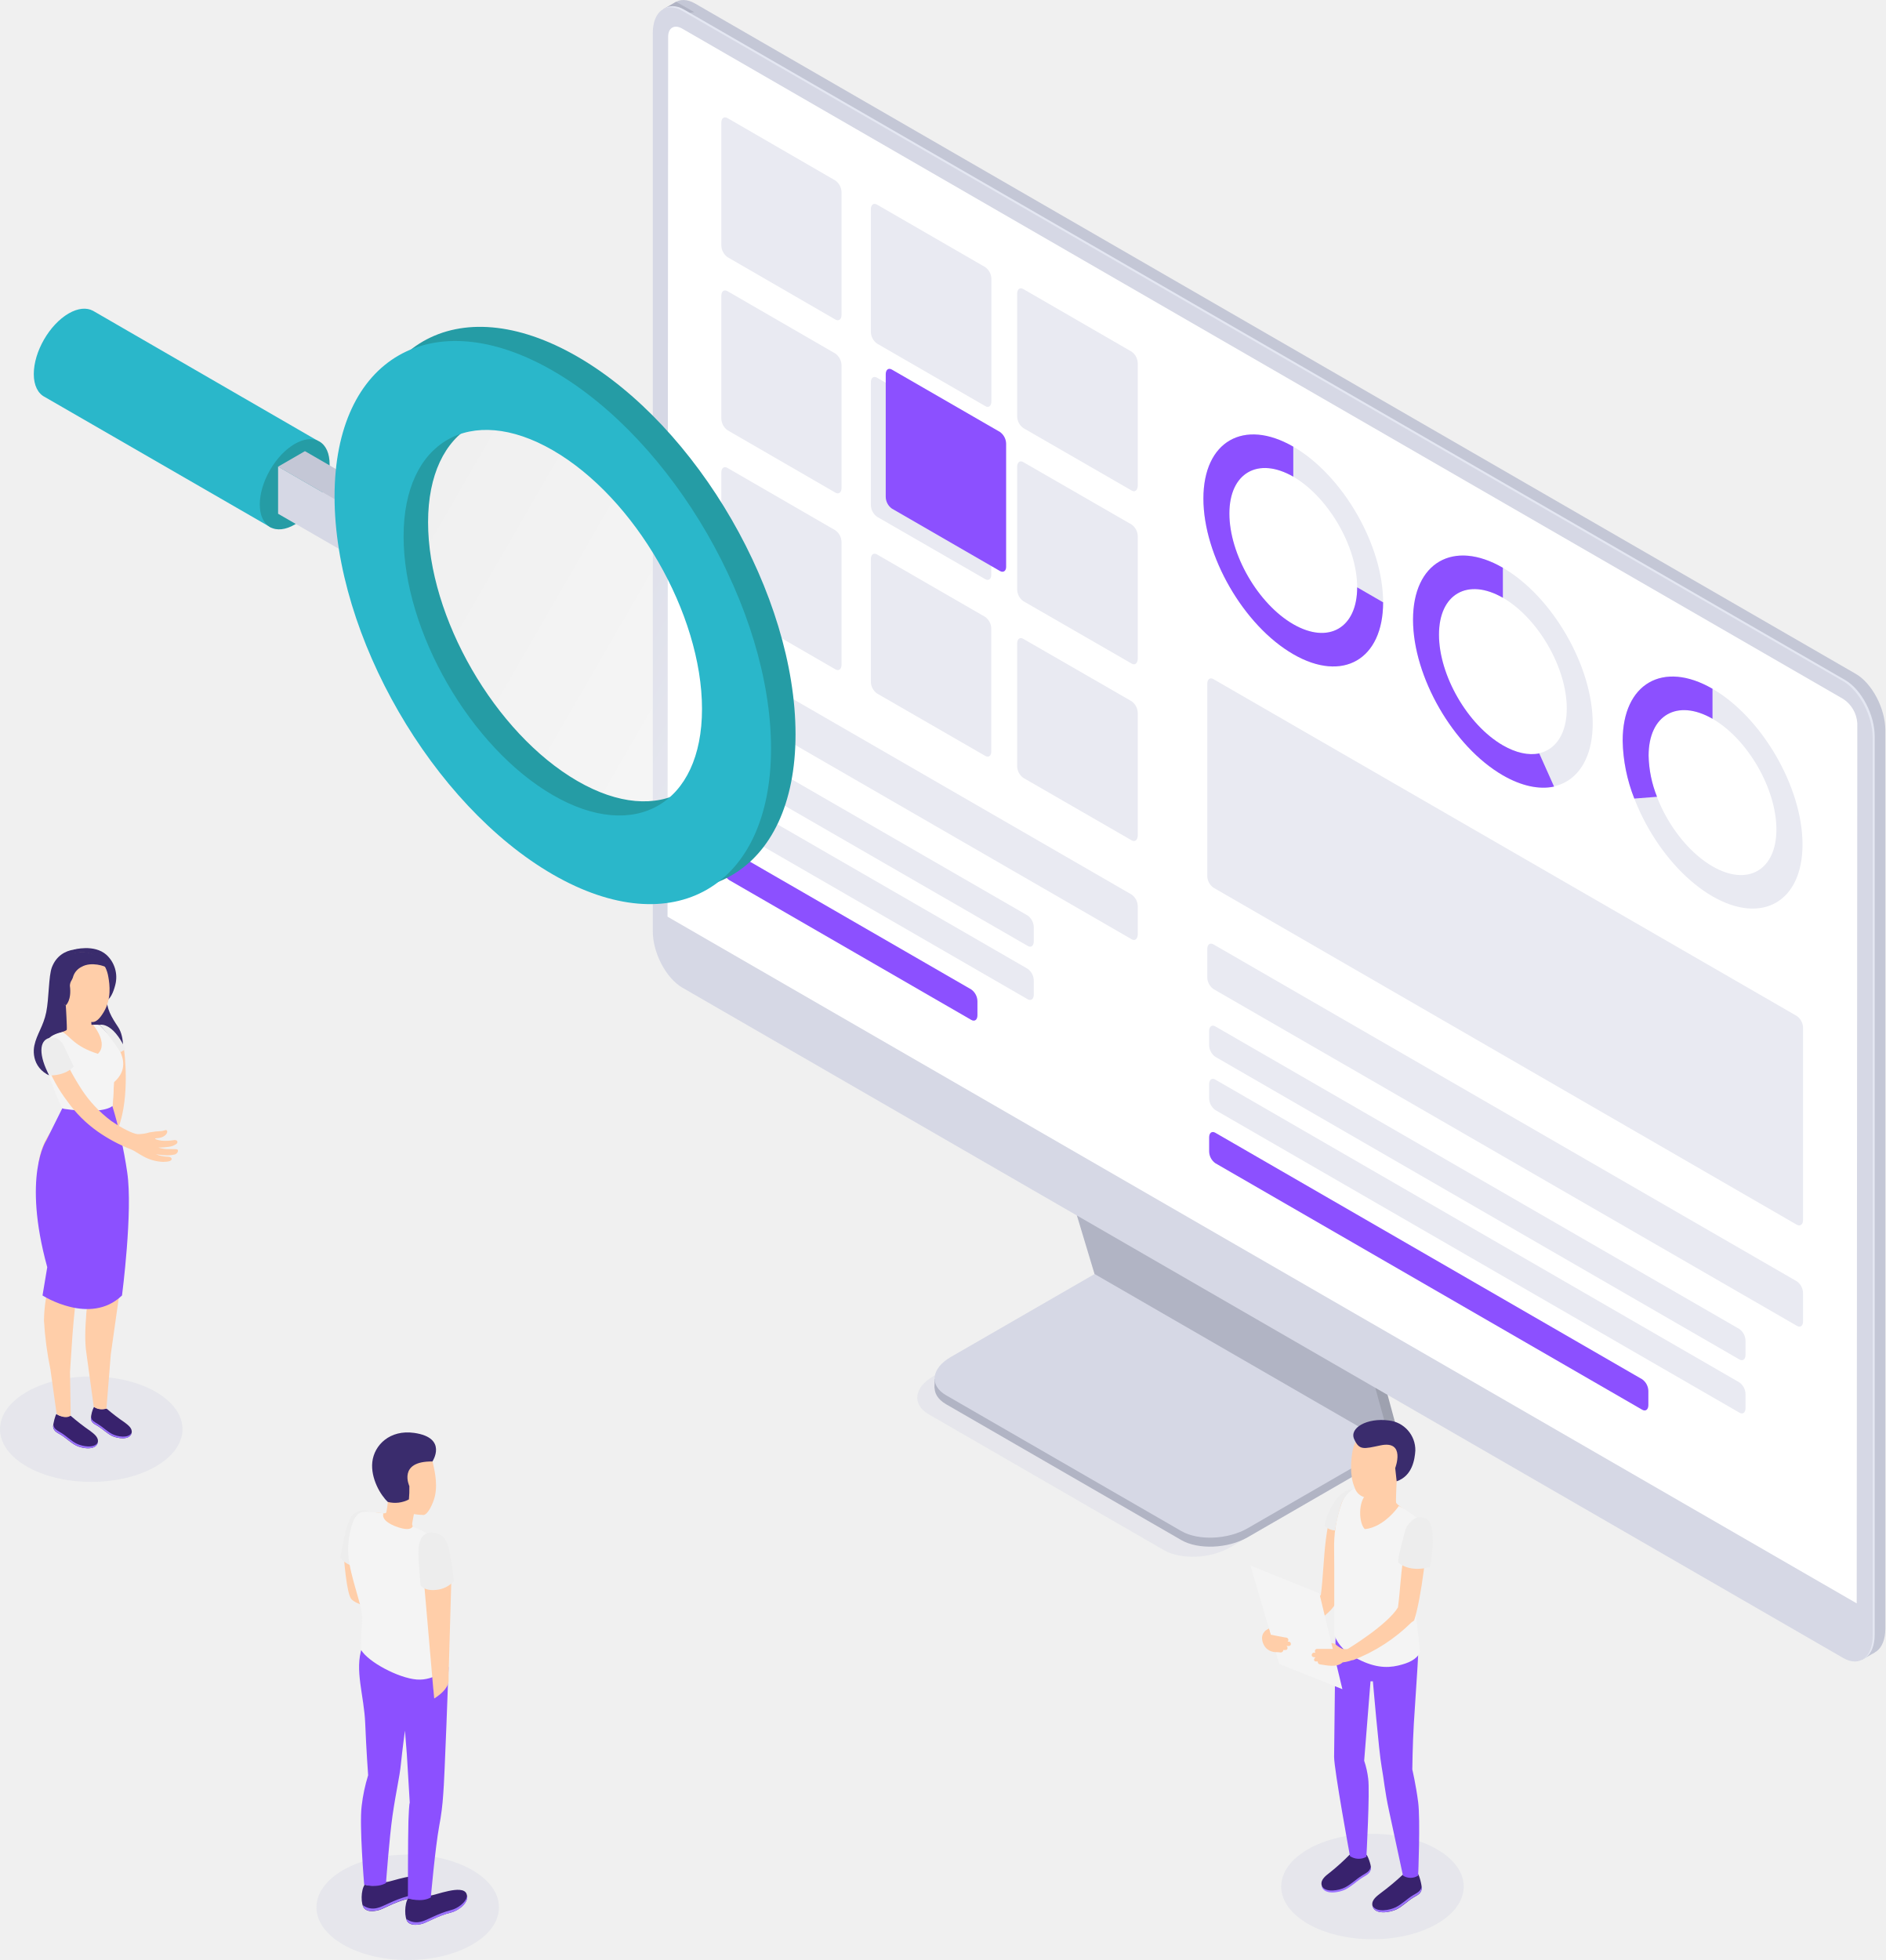
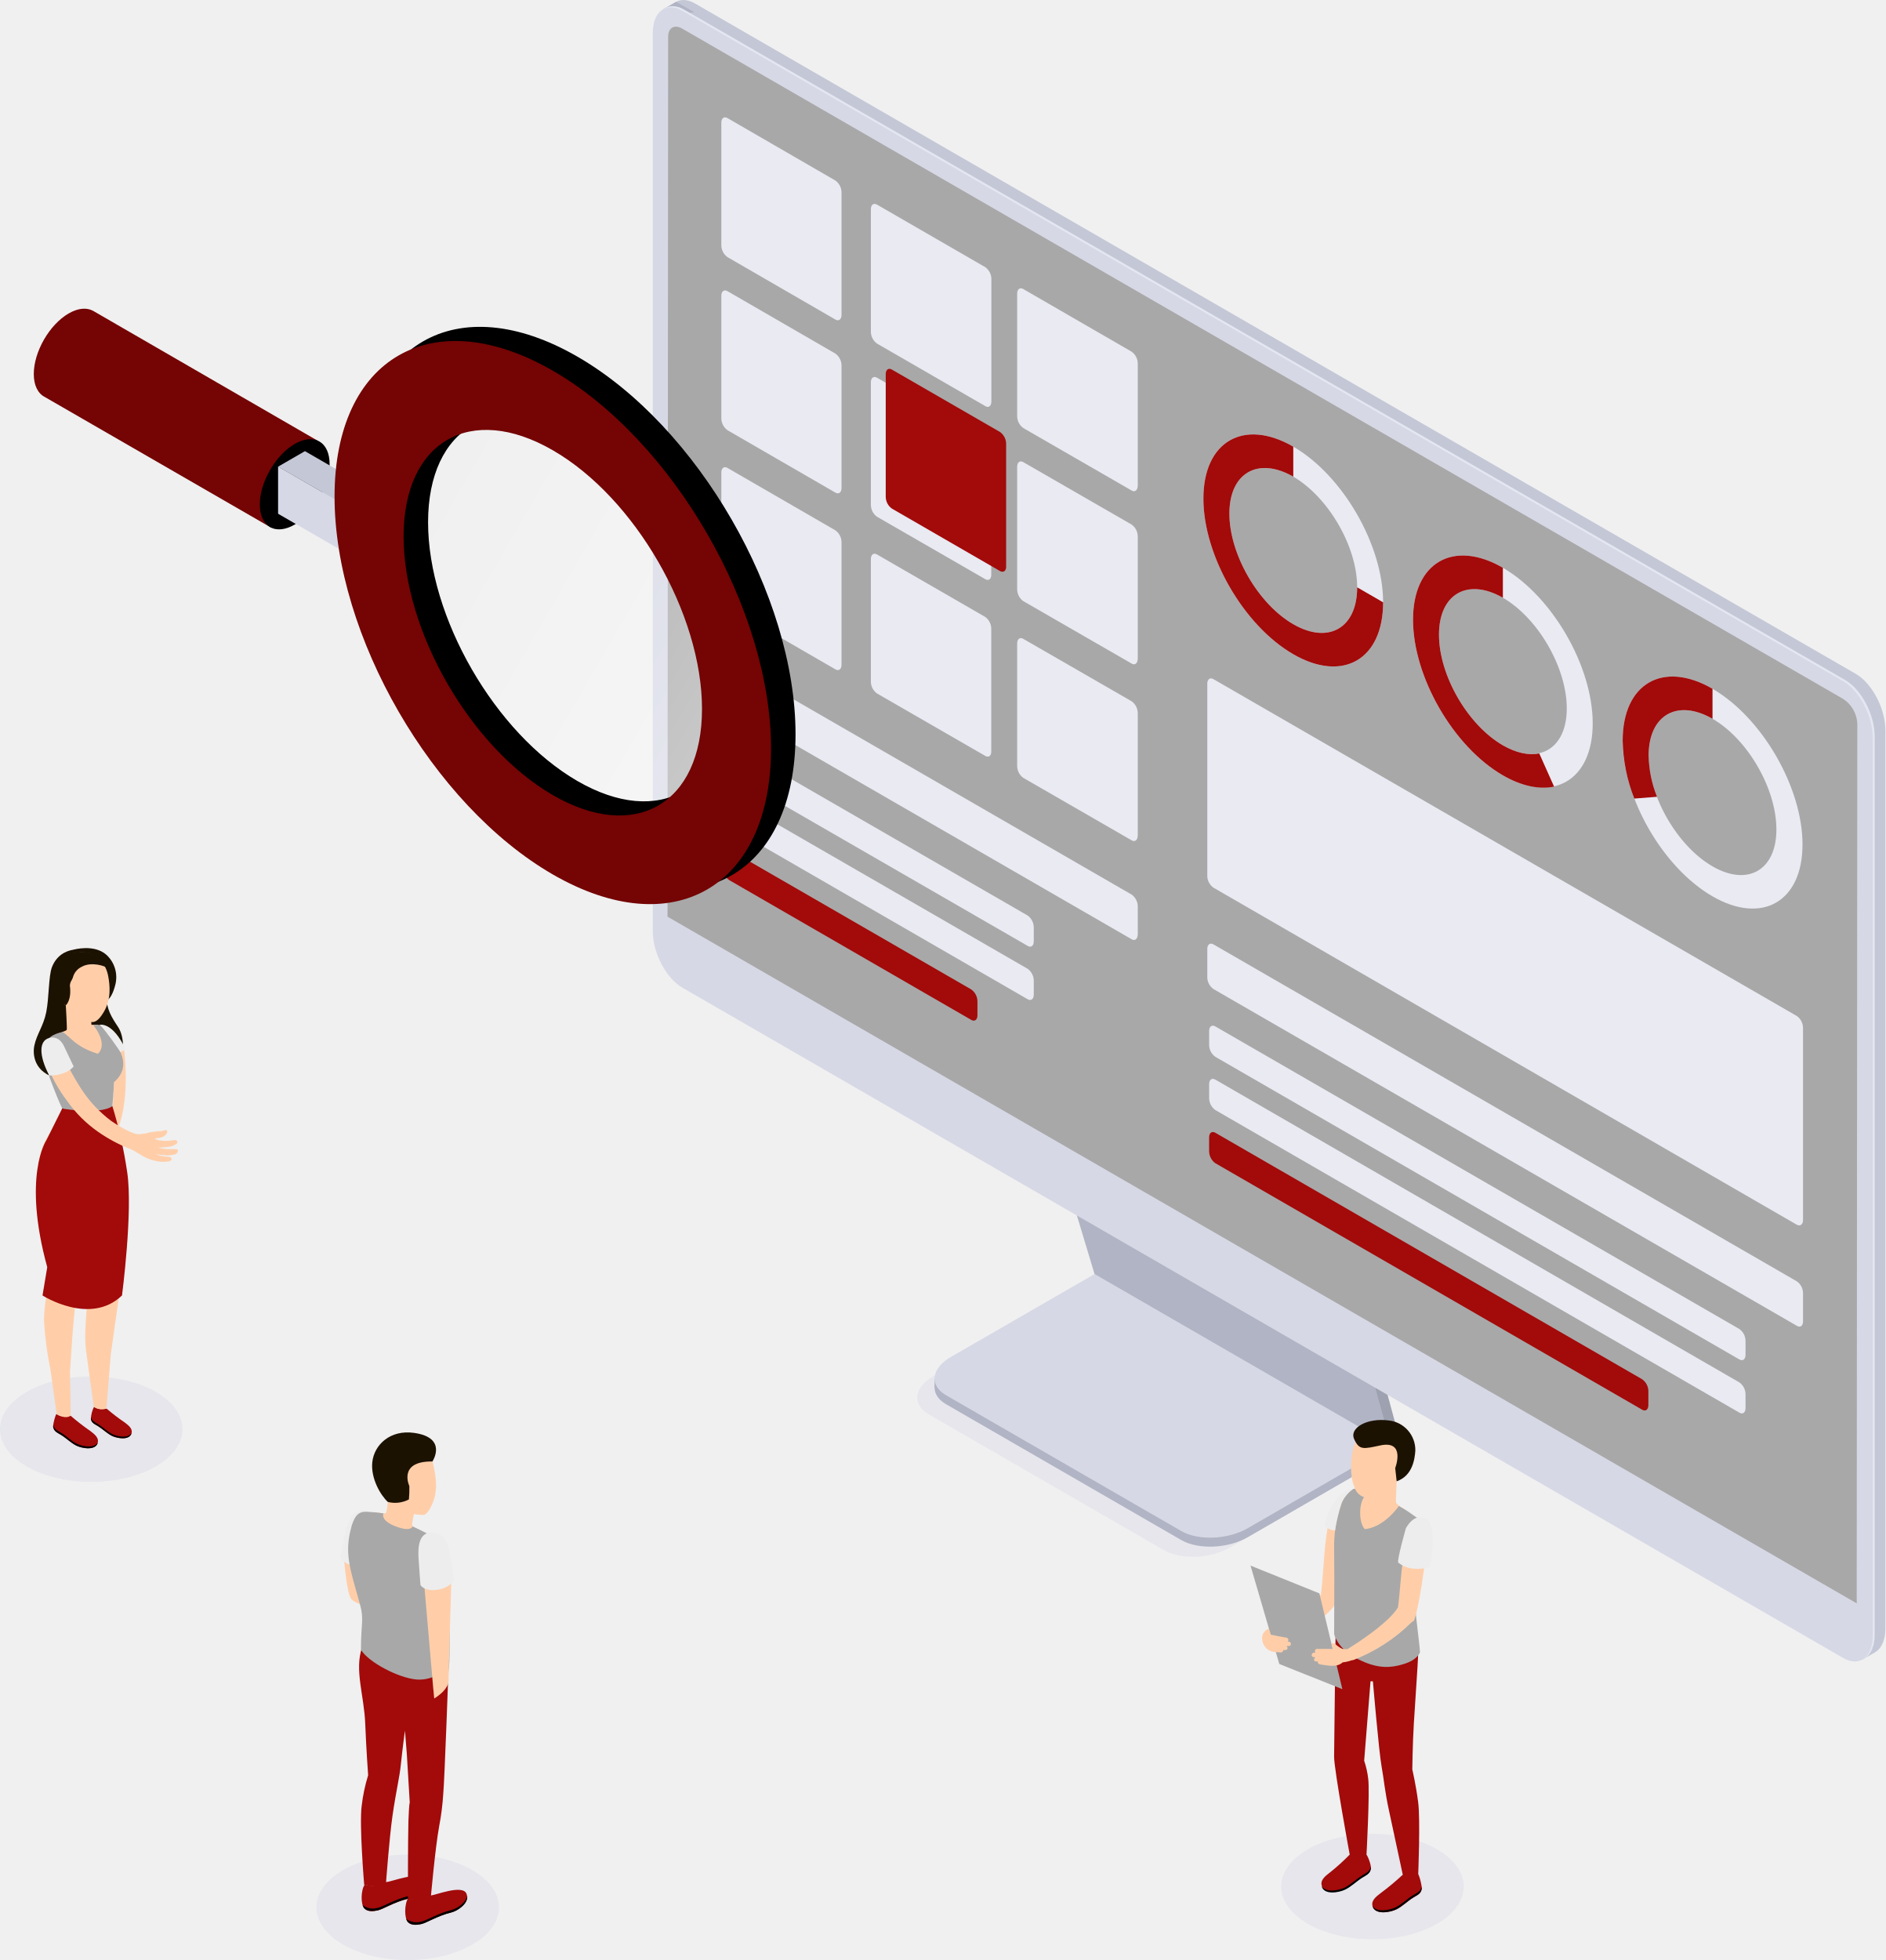
<svg xmlns="http://www.w3.org/2000/svg" viewBox="0 0 466.5 484.89">
  <defs>
-     <style>.cls-1,.cls-3{fill:#d6d8e5;}.cls-1{opacity:0.4;}.cls-2{fill:#b1b4c4;}.cls-4{fill:#9ea1af;}.cls-5{fill:#c4c7d6;}.cls-6{fill:#e4e7f2;}.cls-7{fill:#fff;}.cls-8{fill:#e9eaf2;}.cls-9{fill:#8c50ff;}.cls-10{fill:#38226d;}.cls-11{fill:#9c73ff;}.cls-12{fill:#ffcea9;}.cls-13{fill:#f4f4f4;}.cls-14{fill:#3a2c6d;}.cls-15{fill:#ededed;}.cls-16{fill:#2ab7ca;}.cls-17{fill:#259ca5;}.cls-18{fill:url(#Безымянный_градиент_30);}</style>
+     <style>.cls-1,.cls-3{fill:#d6d8e5;}.cls-1{opacity:0.4;}.cls-2{fill:#b1b4c4;}.cls-4{fill:#9ea1af;}.cls-5{fill:#c4c7d6;}.cls-6{fill:#e4e7f2;}.cls-7{fill:#a8a8a8;}.cls-8{fill:#e9eaf2;}.cls-9{fill:#a30a0a;}.cls-10{fill:#a30a0a;}.cls-11{fill #a30a0a;}.cls-12{fill:#ffcea9;}.cls-13{fill:#a8a8a8;}.cls-14{fill:#1c1202;}.cls-15{fill:#ededed;}.cls-16{fill:#750404;}.cls-17{fill:##750404;}.cls-18{fill:url(#Безымянный_градиент_30);}</style>
    <linearGradient id="Безымянный_градиент_30" x1="186.47" y1="182.71" x2="87.09" y2="125.33" gradientTransform="translate(95.34 -47.76) rotate(30)" gradientUnits="userSpaceOnUse">
      <stop offset="0" stop-color="#fff" stop-opacity="0.4" />
      <stop offset="0.89" stop-color="#fff" stop-opacity="0" />
    </linearGradient>
  </defs>
  <g id="Слой_2" data-name="Слой 2">
    <g id="Слой_1-2" data-name="Слой 1">
      <g id="monitor">
        <path class="cls-1" d="M288,383.5l-58.21-33.61c-4.2-2.42-3.67-6.66,1.18-9.45l37.71-21.78L342.12,361l-37.71,21.78C299.57,385.62,292.24,385.92,288,383.5Z" />
        <path class="cls-2" d="M292.29,381l-58.21-33.61c-4.2-2.42-3.67-6.66,1.18-9.45L273,316.16l73.4,42.38-37.71,21.78C303.82,383.12,296.49,383.42,292.29,381Z" />
        <polygon class="cls-2" points="346.38 358.55 346.38 356.32 342.99 358.28 346.38 358.55" />
        <polygon class="cls-2" points="231.25 343.38 231.25 341.13 234.73 342.57 231.25 343.38" />
        <path class="cls-3" d="M292.29,378.77l-58.21-33.6c-4.2-2.43-3.67-6.66,1.18-9.46L273,313.94l73.4,42.38-37.71,21.77C303.82,380.89,296.49,381.2,292.29,378.77Z" />
        <polygon class="cls-4" points="273.17 314.04 264.08 283.9 338.29 326.46 346.38 356.32 273.17 314.04" />
        <path class="cls-4" d="M344.22,357.56l2.15-1.24-3.19-2.55Z" />
        <polygon class="cls-2" points="270.82 315.17 261.74 285.03 335.95 327.6 344.22 357.56 270.82 315.17" />
        <path class="cls-5" d="M459.2,408.36,172,242.52c-4-2.32-7.3-8.57-7.3-13.94V6.39c0-5.37,3.27-7.84,7.3-5.51L459.2,166.72c4,2.32,7.3,8.56,7.3,13.93v222.2C466.5,408.22,463.23,410.69,459.2,408.36Z" />
        <polygon class="cls-5" points="460.68 410.65 463.86 408.82 462.49 399.38 460.68 410.65" />
        <path class="cls-2" d="M164.15,2.24l3.13-1.8L171.78,3s-4.79.73-4.91.71S164.15,2.24,164.15,2.24Z" />
        <path class="cls-6" d="M456.57,409.88,169.32,244c-4-2.32-7.29-8.56-7.29-13.94V7.91c0-5.37,3.27-7.84,7.29-5.51L456.57,168.24c4,2.32,7.29,8.56,7.29,13.94V404.37C463.86,409.74,460.6,412.21,456.57,409.88Z" />
        <path class="cls-3" d="M456.06,410.17,168.82,244.33c-4-2.33-7.3-8.57-7.3-13.94V8.2c0-5.37,3.27-7.84,7.3-5.51L456.06,168.53c4,2.32,7.3,8.56,7.3,13.93v222.2C463.36,410,460.09,412.5,456.06,410.17Z" />
        <path class="cls-7" d="M459.41,396.66,165.17,226.78l.15-217.69c0-2.23,1.57-3.13,3.5-2L456.06,172.91a7.75,7.75,0,0,1,3.5,6.06Z" />
        <path class="cls-8" d="M206.7,79.05,180,63.61a3.66,3.66,0,0,1-1.52-2.91V30.36c0-1.12.68-1.63,1.52-1.15L206.7,44.66a3.62,3.62,0,0,1,1.52,2.9V77.9C208.22,79,207.54,79.54,206.7,79.05Z" />
        <path class="cls-8" d="M243.78,100.46,217,85a3.66,3.66,0,0,1-1.52-2.91V51.77c0-1.12.68-1.63,1.52-1.15l26.75,15.45A3.62,3.62,0,0,1,245.3,69V99.31C245.3,100.43,244.62,101,243.78,100.46Z" />
        <path class="cls-8" d="M280,121.35,253.2,105.9a3.62,3.62,0,0,1-1.52-2.9V72.66c0-1.12.68-1.64,1.52-1.15L280,87a3.62,3.62,0,0,1,1.52,2.9V120.2C281.47,121.32,280.79,121.83,280,121.35Z" />
        <path class="cls-8" d="M206.7,121.87,180,106.43a3.66,3.66,0,0,1-1.52-2.91V73.18c0-1.12.68-1.63,1.52-1.15L206.7,87.47a3.66,3.66,0,0,1,1.52,2.91v30.34C208.22,121.84,207.54,122.36,206.7,121.87Z" />
        <path class="cls-8" d="M243.78,143.28,217,127.84a3.66,3.66,0,0,1-1.52-2.91V94.59c0-1.12.68-1.63,1.52-1.15l26.75,15.44a3.66,3.66,0,0,1,1.52,2.91v30.34C245.3,143.25,244.62,143.77,243.78,143.28Z" />
        <path class="cls-9" d="M247.43,141.27l-26.75-15.45a3.62,3.62,0,0,1-1.52-2.9V92.58c0-1.12.68-1.64,1.52-1.15l26.75,15.44a3.66,3.66,0,0,1,1.52,2.91v30.34C249,141.24,248.27,141.75,247.43,141.27Z" />
        <path class="cls-8" d="M280,164.16,253.2,148.72a3.62,3.62,0,0,1-1.52-2.9V115.47c0-1.11.68-1.63,1.52-1.14L280,129.77a3.62,3.62,0,0,1,1.52,2.9V163C281.47,164.13,280.79,164.65,280,164.16Z" />
        <path class="cls-8" d="M206.7,165.59,180,150.15a3.62,3.62,0,0,1-1.52-2.9V116.9c0-1.11.68-1.63,1.52-1.14L206.7,131.2a3.62,3.62,0,0,1,1.52,2.9v30.35C208.22,165.56,207.54,166.08,206.7,165.59Z" />
        <path class="cls-8" d="M280,232.36,180,174.63a3.66,3.66,0,0,1-1.52-2.91v-7c0-1.12.68-1.64,1.52-1.15l100,57.74a3.62,3.62,0,0,1,1.52,2.9v7C281.47,232.33,280.79,232.85,280,232.36Z" />
        <path class="cls-8" d="M254.27,234,180.4,191.39a3.62,3.62,0,0,1-1.52-2.9V185c0-1.12.68-1.64,1.52-1.15l73.87,42.64a3.66,3.66,0,0,1,1.52,2.91v3.47C255.79,234,255.11,234.52,254.27,234Z" />
        <path class="cls-8" d="M254.27,247.2,180.4,204.55a3.62,3.62,0,0,1-1.52-2.9v-3.47c0-1.12.68-1.63,1.52-1.15l73.87,42.64a3.66,3.66,0,0,1,1.52,2.91v3.47C255.79,247.17,255.11,247.68,254.27,247.2Z" />
        <path class="cls-9" d="M240.33,252.32,180.4,217.71a3.62,3.62,0,0,1-1.52-2.9v-3.47c0-1.12.68-1.63,1.52-1.15l59.93,34.6a3.66,3.66,0,0,1,1.52,2.91v3.47C241.85,252.29,241.17,252.8,240.33,252.32Z" />
        <path class="cls-8" d="M444.61,328,300.24,244.68a3.62,3.62,0,0,1-1.52-2.9v-7c0-1.12.68-1.63,1.52-1.15L444.61,317a3.62,3.62,0,0,1,1.52,2.9v7C446.13,328,445.45,328.52,444.61,328Z" />
        <path class="cls-8" d="M430.38,336.32,300.7,261.44a3.62,3.62,0,0,1-1.52-2.9v-3.47c0-1.12.68-1.63,1.52-1.15l129.68,74.87a3.66,3.66,0,0,1,1.52,2.91v3.47C431.9,336.29,431.22,336.8,430.38,336.32Z" />
        <path class="cls-8" d="M430.38,349.48,300.7,274.61a3.66,3.66,0,0,1-1.52-2.91v-3.47c0-1.12.68-1.63,1.52-1.15L430.38,342a3.62,3.62,0,0,1,1.52,2.9v3.47C431.9,349.45,431.22,350,430.38,349.48Z" />
        <path class="cls-9" d="M406.34,348.76l-105.64-61a3.66,3.66,0,0,1-1.52-2.91v-3.47c0-1.12.68-1.63,1.52-1.15l105.64,61a3.65,3.65,0,0,1,1.52,2.9v3.47C407.86,348.73,407.17,349.24,406.34,348.76Z" />
        <path class="cls-8" d="M243.78,187,217,171.56a3.62,3.62,0,0,1-1.52-2.9V138.31c0-1.11.68-1.63,1.52-1.14l26.75,15.44a3.62,3.62,0,0,1,1.52,2.9v30.35C245.3,187,244.62,187.49,243.78,187Z" />
        <path class="cls-8" d="M280,207.89,253.2,192.44a3.62,3.62,0,0,1-1.52-2.9V159.2c0-1.12.68-1.64,1.52-1.15L280,173.49a3.66,3.66,0,0,1,1.52,2.91v30.34C281.47,207.86,280.79,208.37,280,207.89Z" />
        <path class="cls-8" d="M444.61,303,300.24,219.6a3.62,3.62,0,0,1-1.52-2.9V169.16c0-1.12.68-1.64,1.52-1.15l144.37,83.35a3.66,3.66,0,0,1,1.52,2.91v47.54C446.13,302.93,445.45,303.44,444.61,303Z" />
        <path class="cls-8" d="M320,161.85c-12.26-7.08-22.24-24.35-22.24-38.51s10-19.91,22.24-12.84,22.23,24.36,22.23,38.51S332.25,168.93,320,161.85Zm0-43.93c-8.72-5-15.81-.93-15.81,9.13s7.09,22.35,15.81,27.38,15.81.94,15.81-9.13S328.7,123,320,117.92Z" />
        <path class="cls-9" d="M320,161.85c-12.26-7.08-22.24-24.35-22.24-38.51s10-19.91,22.24-12.84v7.42c-8.72-5-15.81-.93-15.81,9.13s7.09,22.35,15.81,27.38,15.81.94,15.81-9.13l6.42,3.71C342.22,163.17,332.25,168.93,320,161.85Z" />
        <path class="cls-8" d="M371.86,191.81c-12.26-7.08-22.23-24.36-22.23-38.51s10-19.92,22.23-12.84,22.23,24.35,22.23,38.51S384.12,198.89,371.86,191.81Zm0-43.93c-8.72-5-15.81-.94-15.81,9.13s7.09,22.34,15.81,27.38,15.81.94,15.81-9.13S380.58,152.91,371.86,147.88Z" />
        <path class="cls-9" d="M371.86,191.81c-12.26-7.08-22.23-24.36-22.23-38.51s10-19.92,22.23-12.84v7.42c-8.72-5-15.81-.94-15.81,9.13s7.09,22.34,15.81,27.38c3.24,1.87,6.35,2.54,9,2l3.67,8.21C380.8,195.39,376.42,194.44,371.86,191.81Z" />
        <path class="cls-8" d="M423.73,221.75c-12.26-7.08-22.23-24.36-22.23-38.51s10-19.92,22.23-12.84S446,194.75,446,208.91,436,228.83,423.73,221.75Zm0-43.93c-8.71-5-15.81-.94-15.81,9.13s7.1,22.34,15.81,27.38,15.81.94,15.81-9.13S432.45,182.85,423.73,177.82Z" />
        <path class="cls-9" d="M404.38,197.56a41,41,0,0,1-2.88-14.32c0-14.16,10-19.92,22.23-12.84v7.42c-8.71-5-15.81-.94-15.81,9.13A29,29,0,0,0,410,197.12Z" />
      </g>
      <ellipse class="cls-1" cx="339.59" cy="466.72" rx="22.58" ry="13.04" />
      <ellipse class="cls-1" cx="100.88" cy="471.86" rx="22.58" ry="13.04" />
      <ellipse class="cls-1" cx="22.58" cy="353.57" rx="22.58" ry="13.04" />
      <g id="Men_14">
        <path class="cls-10" d="M350.82,463.6c-1.47,1.19-3.64.1-3.75.21a63.19,63.19,0,0,1-5.42,4.51c-.91.72-2.34,1.69-2.08,3.07.46,2.48,4.42,1.72,5.92,1s2.71-2,4.13-2.89c1-.63,2-.95,2.16-2.23C351.87,466.46,351.08,463.57,350.82,463.6Z" />
        <path class="cls-11" d="M351.76,466.72c-.2,1.22-1.18,1.56-2.18,2.18-1.44.89-2.7,2.18-4.2,2.93s-4.82,1.4-5.79-.37c.53,2.39,4.42,1.64,5.9.89s2.71-2,4.13-2.89c1-.63,2-.95,2.16-2.23A3.23,3.23,0,0,0,351.76,466.72Z" />
        <path class="cls-10" d="M338.07,458.86c-1.47,1.2-4-.11-4.15,0a54.07,54.07,0,0,1-4.84,4.37c-.91.72-2.34,1.69-2.08,3.07.46,2.47,4.42,1.71,5.92,1s2.71-2,4.13-2.89c1-.63,2-1,2.16-2.23C339.3,461.37,338.33,458.83,338.07,458.86Z" />
        <path class="cls-11" d="M339.16,461.8C339,463,338,463.36,337,464c-1.44.89-2.71,2.18-4.2,2.94s-4.83,1.39-5.8-.38c.53,2.39,4.42,1.64,5.9.89s2.72-2,4.13-2.89c1-.63,2-1,2.16-2.22A1.91,1.91,0,0,0,339.16,461.8Z" />
        <path id="_Контур_" data-name="&lt;Контур&gt;" class="cls-9" d="M350.9,409.39c-.07,2.22-.76,11.86-1.07,17s-.38,11.36-.38,11.36.88,3.72,1.45,8.09,0,18.17,0,18.17a3.47,3.47,0,0,1-3.76,0s-2.35-11-3.44-16-1.27-7.85-1.84-10.93c-.68-3.73-2.16-21.14-2.16-21.14l-.59,0-1.57,19.65a21.66,21.66,0,0,1,1,4.46c.43,3.21-.45,19.31-.45,19.31a3.88,3.88,0,0,1-4.06-.17s-3.93-21.33-3.93-24.57c0-2.15.37-30.46.37-30.46Z" />
        <path id="_Контур_2" data-name="&lt;Контур&gt;" class="cls-12" d="M345.58,366.47s-.25,4.84-.14,5.27,2.22,1.85,2.84,2.35-3.35,4.42-5.28,5.31-8-1.45-8.14-4.45,1-5.52,2-5.65S345.58,366.47,345.58,366.47Z" />
        <path class="cls-12" d="M332.32,375.45c-.29-2.13,1.12-4.16-.24-5.86-4.78,4.68-4.18,17.08-5.26,25-3.55,3.71-10.68,7.36-12.69,8.27-.37.16-.68.34-.61.73a8.85,8.85,0,0,0,1.66,3.63c4.72-2,8.12-3.2,14-8.8a13,13,0,0,0,1.5-2C332.38,391.42,332.8,379.14,332.32,375.45Z" />
        <path id="_Контур_3" data-name="&lt;Контур&gt;" class="cls-13" d="M346.12,372.57s-3.51,5.24-8.42,5.73c-1.54-1.52-1.68-6.94.46-8.68,0,0-2-1.58-3.32-1.28a6.93,6.93,0,0,0-3,3.87,31.53,31.53,0,0,0-1.73,11.2c.08,5.14,0,20.84,0,20.84s.69,3.32,5.13,5.79,7.72,2.71,10.73,2c2.48-.58,4.53-1.46,5.39-3.26-.22-3.6-1.83-13-1.23-17.52s1.56-7.91,1.8-11.57-.48-3.59-2.31-4.89A28.56,28.56,0,0,0,346.12,372.57Z" />
        <path id="_Контур_4" data-name="&lt;Контур&gt;" class="cls-12" d="M334.62,359.25h0c.58-3.76,3.29-6.61,7.16-6.39a7.47,7.47,0,0,1,7.05,7.88,7.38,7.38,0,0,1-3.25,5.72,8,8,0,0,1-.6,1.65c-1.37,1.6-5.52,2.59-6.71,2.42a3.55,3.55,0,0,1-3.09-2.53C333.9,365.05,334.3,361.11,334.62,359.25Z" />
        <path class="cls-14" d="M345.58,366.46h0l-.36-3.27s2.68-6.94-3.65-5.61c-4.18.88-5.23,1.26-6.5-1.54s3.21-5.33,8.54-4.63a7.36,7.36,0,0,1,6.59,7.47C350.06,360.94,349.51,365.12,345.58,366.46Z" />
        <path class="cls-12" d="M353,377.54c-1.83-.52-.43-.09-1.83-.52-4.78,4.68-4.19,12.71-5.27,20.65-2.64,4.36-12.43,10.27-12.43,10.27-.12.85.17,1.1,1.23,2.8a42.07,42.07,0,0,0,14.56-9.39c.24-.22.58-.28.68-.58C351.61,395.71,353.48,381.23,353,377.54Z" />
        <polygon class="cls-13" points="309.42 387.32 316.54 411.66 332.15 417.89 326.46 394.19 309.42 387.32" />
        <path class="cls-12" d="M335.92,408.12c-.23-.83-.83-.63-1.51-.42a3.89,3.89,0,0,1-2.31.2,7,7,0,0,1-1.66-1.12,2,2,0,0,0-1-.29c0,.21.36,1.44.36,1.44s-3.42,0-3.77,0a.57.57,0,0,0-.54.94,1.6,1.6,0,0,1-.23,0c-.7-.16-1,.92-.3,1.08a5.58,5.58,0,0,0,.57.08c-.46.18-.57.94,0,1l.17,0a.49.49,0,0,0,.26,0l.1,0a.62.62,0,0,0,.52.72c1.67.22,4.13.89,5.64-.49a9.67,9.67,0,0,0,3-.82C336.17,410.05,336.2,409.11,335.92,408.12Z" />
        <path class="cls-12" d="M318.84,406.13l-.24,0a.58.58,0,0,0-.33-1c-.35,0-3.87-.73-3.87-.73l-.43-1.45c0-.08-.61.29-.63.3a2.38,2.38,0,0,0-1.06,1.76,3.74,3.74,0,0,0,1,2.72,3.5,3.5,0,0,0,2.39,1c.42,0,.83,0,1.2.08a.62.62,0,0,0,.66-.61l.11,0a.54.54,0,0,0,.25,0h.18c.6,0,.65-.74.24-1,.19,0,.38,0,.58,0C319.62,407.24,319.55,406.12,318.84,406.13Z" />
        <path class="cls-15" d="M330.33,378.62a3.79,3.79,0,0,1-2.56-1.14c.14-1.8,2.44-8.63,7.07-9.14a8.61,8.61,0,0,0-2.89,3.5A45.28,45.28,0,0,0,330.33,378.62Z" />
        <path class="cls-15" d="M353.83,387.65s-4.61,1.59-7.86-1.08c-.35-.61,1.88-8.45,1.88-8.45s1.94-4,5-2.42S353.83,387.65,353.83,387.65Z" />
      </g>
      <g id="Men_4">
        <path class="cls-12" d="M85.05,384.66s.64,9.57,1.89,10.95,5.5,2.32,5.5,2.32l3.28,5.39s-3-17.13-3.64-17.54S85.05,384.66,85.05,384.66Z" />
        <path id="_Контур_5" data-name="&lt;Контур&gt;" class="cls-15" d="M91.34,374a3.56,3.56,0,0,0-4.55,1.38c-1.21,2-2.46,8.84-2.57,10,0,0,1.69,2.34,4.22,2Z" />
        <path class="cls-10" d="M101,469.61a7.05,7.05,0,0,0,5.3-.64c1.27,0,8.2-2.93,9.14-.44.83,2.18-2.17,4.2-3.77,4.59-3.5.85-6.09,2.59-7.5,2.89-1,.22-2.4.36-3.23-.46C100,474.56,100.06,470.91,101,469.61Z" />
        <path class="cls-11" d="M104.21,475.4c1.41-.29,4-2,7.5-2.89,1.34-.32,3.65-1.79,3.89-3.54.31,2-2.4,3.79-3.89,4.15-3.5.85-6.09,2.59-7.5,2.89-1,.22-2.4.36-3.23-.46a1.92,1.92,0,0,1-.46-.84A4.19,4.19,0,0,0,104.21,475.4Z" />
        <path class="cls-10" d="M90.25,466.24a7,7,0,0,0,5.3-.64c1.28,0,8.2-2.92,9.15-.43.82,2.18-2.18,4.2-3.78,4.59-3.5.84-6.09,2.59-7.49,2.88-1.05.22-2.41.37-3.24-.45C89.19,471.2,89.28,467.55,90.25,466.24Z" />
        <path class="cls-11" d="M93.43,472c1.4-.3,4-2,7.49-2.89,1.34-.32,3.66-1.79,3.89-3.55.31,2-2.4,3.79-3.89,4.16-3.5.84-6.09,2.59-7.49,2.88-1.05.22-2.41.37-3.24-.45a2.09,2.09,0,0,1-.46-.84A4.21,4.21,0,0,0,93.43,472Z" />
        <path id="_Контур_6" data-name="&lt;Контур&gt;" class="cls-9" d="M89.49,446.76a41.85,41.85,0,0,1,1.6-7.58s-.48-6.55-.72-12.76c-.27-7-2.71-13.24-.79-18.86L111,412.33s-1,28.14-1.33,31.54a62.75,62.75,0,0,1-1,7.89c-1,5.45-2.07,17.65-2.07,17.65-2.3,1.34-5.67.24-5.67.24s0-15.27.13-19.2c.18-4.8.33-4.43.33-4.43l-.72-11.95-.47-5.94s-.6,4.36-1,8.25c-.34,3.4-1.16,6.47-2.08,12.8-.79,5.48-1.61,16.67-1.61,16.67-2.3,1.33-5.4.41-5.4.41S88.87,451.52,89.49,446.76Z" />
        <path id="_Контур_7" data-name="&lt;Контур&gt;" class="cls-12" d="M92.5,374.14c1.65.08,2.88.51,3.09,0a21.88,21.88,0,0,0,.38-2.59c-.19-.48-.36-1-.36-1-2.08-1.27-2.73-3.52-3-6.14-.46-4.47,2-8.38,6.42-8.85,4.21-.44,7.3,2.52,8.13,6.57.44,2,1.33,5.79.13,9.08-.67,1.85-1.53,3.31-2.39,3.59a18,18,0,0,1-2.49-.22h0s-.22,1.24-.37,2-.1,1.21,1.49,2.19-2.4,3-5,2.79-5.54-1.77-6.34-3.45C91.28,376.3,91.36,374.08,92.5,374.14Z" />
        <path id="_Контур_8" data-name="&lt;Контур&gt;" class="cls-13" d="M94.89,374.39c-.46,1.14.71,2.54,3.82,3.51s3.38-.28,3.38-.28a61.51,61.51,0,0,1,6,3.12c1.86,1.3,2.69,5.08,2.94,11.45.29,7.37.32,18.31.07,20.2,0,0-3.48,3.48-8,3.11s-12-4.32-13.79-7.37c0-6.46.81-7.51-.24-11.24-2.4-8.53-3.66-12-2.49-17.68,1-4.67,2.3-5.25,4.15-5.21A39,39,0,0,1,94.89,374.39Z" />
        <path class="cls-12" d="M107.23,418.07,105,392.39l4.79-2.54,1.87,1.57L111,414.48h0l0,.64h0l0,.82s.1,1.94-3.56,4.26c0,0-.06-.61-.11-1.18h0l-.09-1Z" />
        <path id="_Контур_9" data-name="&lt;Контур&gt;" class="cls-15" d="M106.66,379.15c2.47,0,4,1.26,4.65,5.07s1,6.93,1,6.93a6.66,6.66,0,0,1-4.41,2.18c-3,.33-3.86-1.19-3.86-1.19s-.32-3.95-.48-6.64S103.6,379.21,106.66,379.15Z" />
        <path class="cls-14" d="M107,361.56s3.86-5.87-4.51-7.07c-6-.86-9.92,3-10.37,7.23-.43,4,2.05,8.19,3.84,9.85a7.29,7.29,0,0,0,5.22-.63,29.41,29.41,0,0,0,.11-3.29S98.36,361.45,107,361.56Z" />
      </g>
      <g id="Girl_9">
        <path id="_Контур_10" data-name="&lt;Контур&gt;" class="cls-14" d="M22.66,235.93c-.88-1.42-7.6-2.35-9.81,3.34-.84,2.16-.71,7.68-1.41,11.14s-2.35,5.43-2.94,8.24.37,7.53,7.15,8.36,12-1.55,13.58-3.71,1.63-6.75,0-9.21-2.92-4.47-2.88-7.68Z" />
        <path class="cls-12" d="M30.7,259.74S32.29,271,29.29,279s-2.18-2.05-2.18-2.05l.73-2.39s.6-9.18.35-11.43-.19-4.19-.35-4.37.59-.54.91-.58S30.7,259.74,30.7,259.74Z" />
        <path id="_Контур_11" data-name="&lt;Контур&gt;" class="cls-14" d="M18.22,234.94s5.06-1.45,8.12,1.28a7.52,7.52,0,0,1,2.17,7.49c-.41,1.6-1.23,3.78-2.5,3.9S18.22,234.94,18.22,234.94Z" />
        <path id="_Контур_12" data-name="&lt;Контур&gt;" class="cls-12" d="M16.29,248.74s.33,5.63.23,6-2.22.82-2.81,1.31,3.07,6.21,4.93,7.06,7.61-1.32,8-4.18c.37-2.64-1.64-4.69-2.42-5.4a11.4,11.4,0,0,0-1.59,0l-.17-2.74C20,250,16.29,248.74,16.29,248.74Z" />
        <path id="_Контур_13" data-name="&lt;Контур&gt;" class="cls-13" d="M15.51,255.33c-1.58.25-3.39,1.09-3.64,2a18.76,18.76,0,0,0,.46,9.41c1.37,3.62,2.29,5.93,3.08,7.49,0,0,6.85,2.94,12.38-.48,0,0,.37-3.89.4-6,5.1-4.45.74-9.93-3.58-14.19a8.14,8.14,0,0,0-1.56,0s3.86,4.55,1.18,7.14C18.49,258.94,17.35,256.36,15.51,255.33Z" />
        <path id="_Контур_14" data-name="&lt;Контур&gt;" class="cls-12" d="M26.82,241.75h0c-.57-3.62-3.19-6.35-6.92-6.14a7.22,7.22,0,0,0-6.77,7.62,7.14,7.14,0,0,0,3.16,5.51,7.59,7.59,0,0,0,.57,1.58c1.33,1.54,4.84,2.52,6,2.53,1,0,1.87-.92,2.81-2.48C27.62,247.13,27.13,243.54,26.82,241.75Z" />
        <path class="cls-14" d="M18.74,235.68c-2.62.51-4.77,1.25-5.48,3.82-.49,1.77-1.13,5.15-.52,6.57l.38,1,3.17,1.64s1.48-1.24,1-4.85a2.57,2.57,0,0,1,.44-1.37,4,4,0,0,0,.44-1.1,4.06,4.06,0,0,1,2.06-2.22c2.36-1.33,5.82-.18,6.3.3A6.88,6.88,0,0,0,18.74,235.68Z" />
        <path class="cls-10" d="M14,349.83c1.33,1.08,3.39.33,3.49.43A56.51,56.51,0,0,0,22.32,354c.83.65,2.12,1.52,1.89,2.77-.42,2.23-4,1.54-5.35.86s-2.45-1.82-3.72-2.61c-.91-.56-1.81-.86-2-2C13.1,352.29,13.75,349.8,14,349.83Z" />
        <path class="cls-11" d="M13.21,352.52c.17,1.1,1.06,1.4,2,2,1.3.8,2.44,2,3.79,2.65s4.35,1.25,5.23-.34c-.48,2.15-4,1.48-5.33.8s-2.45-1.82-3.72-2.61c-.91-.56-1.81-.86-2-2A1.5,1.5,0,0,1,13.21,352.52Z" />
        <path class="cls-10" d="M23.28,348c1.22,1,3,.43,3.14.52a49.08,49.08,0,0,0,4.44,3.39c.75.59,1.93,1.39,1.72,2.53-.38,2-3.66,1.42-4.89.79s-2.25-1.66-3.42-2.39c-.83-.51-1.65-.78-1.78-1.84A7.15,7.15,0,0,1,23.28,348Z" />
        <path class="cls-11" d="M22.51,350.55c.16,1,1,1.29,1.79,1.8,1.19.74,2.24,1.8,3.47,2.43s4,1.15,4.79-.31c-.43,2-3.65,1.35-4.87.73s-2.25-1.66-3.42-2.39c-.83-.51-1.65-.78-1.78-1.84A1.59,1.59,0,0,1,22.51,350.55Z" />
        <path class="cls-12" d="M30.43,286.31c-.59-4.57-2.27-11.21-2.27-11.21a13.55,13.55,0,0,1-5.07,1.25,41.2,41.2,0,0,1-7.67-.74,48,48,0,0,1-2.7,4.18c-1.32,1.83-3.89,5.84-3.27,12.84.41,4.58,3,24,3,24a36.27,36.27,0,0,0-1.57,10.08,83,83,0,0,0,1.6,12.08l1.53,11s2,1.47,3.49.43l-.18-10.8c.17-2.64.43-6.54.6-9,.28-4.05,1-10.49,1.21-12.09s.73-4.42,1-7.57,1.43-19.15,1.43-19.15l.17,3s.15,4.87.85,10.87.95,8.66.95,8.66A13,13,0,0,0,22.1,318c-.12,1.29-1.61,11.55-.72,16.77l1.82,13.27a3.48,3.48,0,0,0,3.14.41l1.07-13.37c.72-5.09,2.24-15.88,2.47-17.28a57.6,57.6,0,0,0,.91-8.56A185,185,0,0,0,30.43,286.31Z" />
        <path class="cls-9" d="M15.41,274.19l-3.94,7.91s-6,8.79.22,31.39l-1.17,7s11.78,7.56,19.67,0c0,0,2.73-20.88,1.28-30.51a111.42,111.42,0,0,0-3.67-16.36s-1.93,2.13-11.87.72" />
        <path id="_Контур_15" data-name="&lt;Контур&gt;" class="cls-12" d="M40.05,279.81a23.09,23.09,0,0,0-3,.32,9.79,9.79,0,0,1-2.92.45c-1.08,0-4.09-1.5-6.67-3.31a30.78,30.78,0,0,1-7.16-7.59,67.14,67.14,0,0,1-5.29-9.8c-.84-2.42-.82-.77-2.25-.81-1.69,0-2.59.58-1.33,3.87a36.66,36.66,0,0,0,5.22,9.49,31.51,31.51,0,0,0,7.53,7.51,39.13,39.13,0,0,0,8.27,4.42c.84.34,1.38.81,2.9,1.65a10.88,10.88,0,0,0,5,1.43c1.46,0,2-.28,2.1-.58s-.13-.63-.8-.69a8.79,8.79,0,0,1-3.11-.62s1.45.21,2.33.25a8.72,8.72,0,0,0,2.35-.18c.74-.18,1.15-1.22.48-1.3s-1.22,0-2.52-.05a8.79,8.79,0,0,1-2-.37,16.38,16.38,0,0,0,2.61-.19,3.7,3.7,0,0,0,1.92-.77c.29-.24.34-.91-.51-.9a13,13,0,0,1-3.18.16c-1.05-.15-1.78-.4-1.62-.54s.78,0,1.66-.32,1.48-1.09,1.28-1.54S41,279.64,40.05,279.81Z" />
        <path class="cls-15" d="M12.18,266.06s3.86.2,6.05-2.21l-2.38-5s-1.09-2.75-3.66-2.07S9.58,261.11,12.18,266.06Z" />
        <path class="cls-15" d="M24.61,253.55s3.13-1,6.45,6l-1.24.75S26.55,255.32,24.61,253.55Z" />
      </g>
      <path class="cls-16" d="M78.55,109,23.21,77,23,76.88h0c-1.56-.83-3.67-.68-6,.66-4.77,2.76-8.64,9.46-8.64,15,0,2.85,1.05,4.82,2.72,5.67l56.09,32.37Z" />
      <ellipse class="cls-17" cx="72.92" cy="119.81" rx="12.22" ry="7.05" transform="translate(-67.3 123.05) rotate(-60)" />
      <polygon class="cls-3" points="97.64 143.74 68.81 127.1 68.81 115.42 97.64 132.07 97.64 143.74" />
      <polygon class="cls-5" points="97.64 132.09 68.81 115.45 75.45 111.61 104.28 128.26 97.64 132.09" />
      <ellipse class="cls-18" cx="136.78" cy="154.02" rx="36.28" ry="62.84" transform="translate(-58.69 89.03) rotate(-30)" />
      <path class="cls-17" d="M142.84,212.83c-29.75-17.18-54-59.11-54-93.47s24.21-48.33,54-31.15,54,59.11,54,93.46S172.6,230,142.84,212.83Zm0-104.94c-20.36-11.76-36.92-2.2-36.92,21.31s16.56,52.2,36.92,64,36.92,2.19,36.92-21.31S163.2,119.64,142.84,107.89Z" />
      <path class="cls-16" d="M136.78,216.33c-29.76-17.18-54-59.11-54-93.47s24.2-48.33,54-31.15,54,59.11,54,93.46S166.53,233.51,136.78,216.33Zm0-104.94c-20.36-11.76-36.92-2.2-36.92,21.31s16.56,52.2,36.92,64,36.92,2.19,36.92-21.31S157.14,123.14,136.78,111.39Z" />
    </g>
  </g>
</svg>
